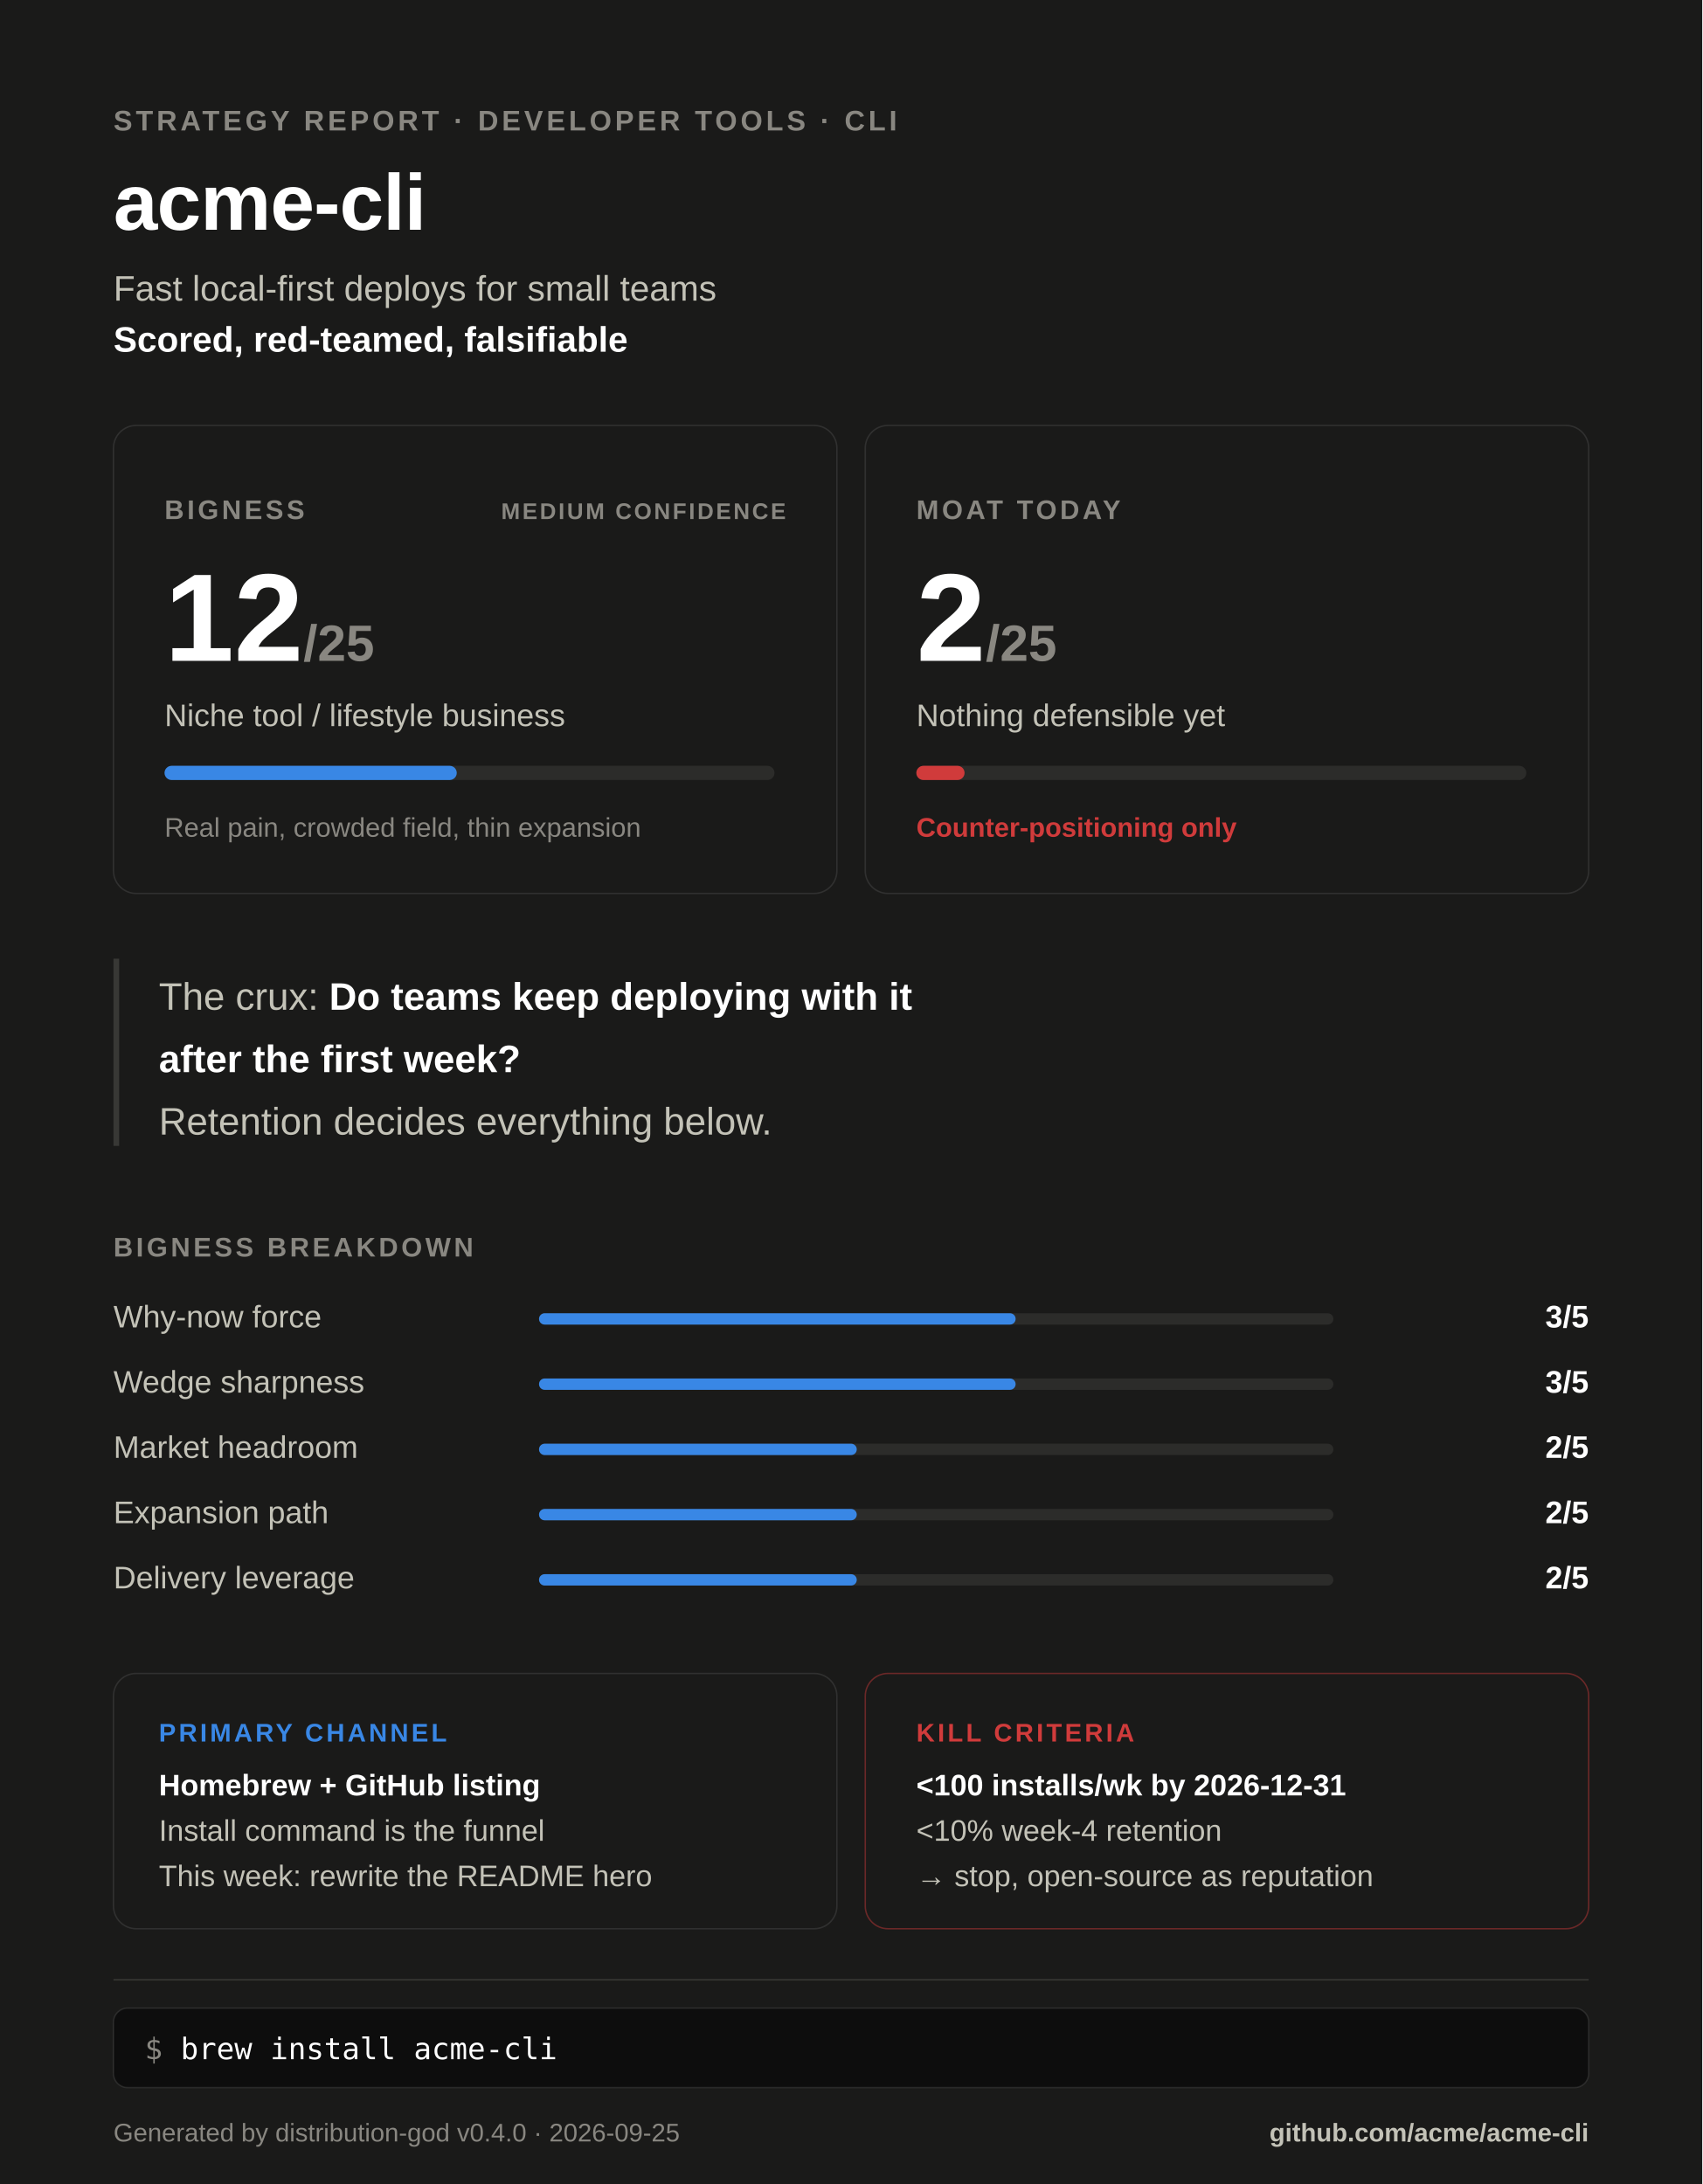
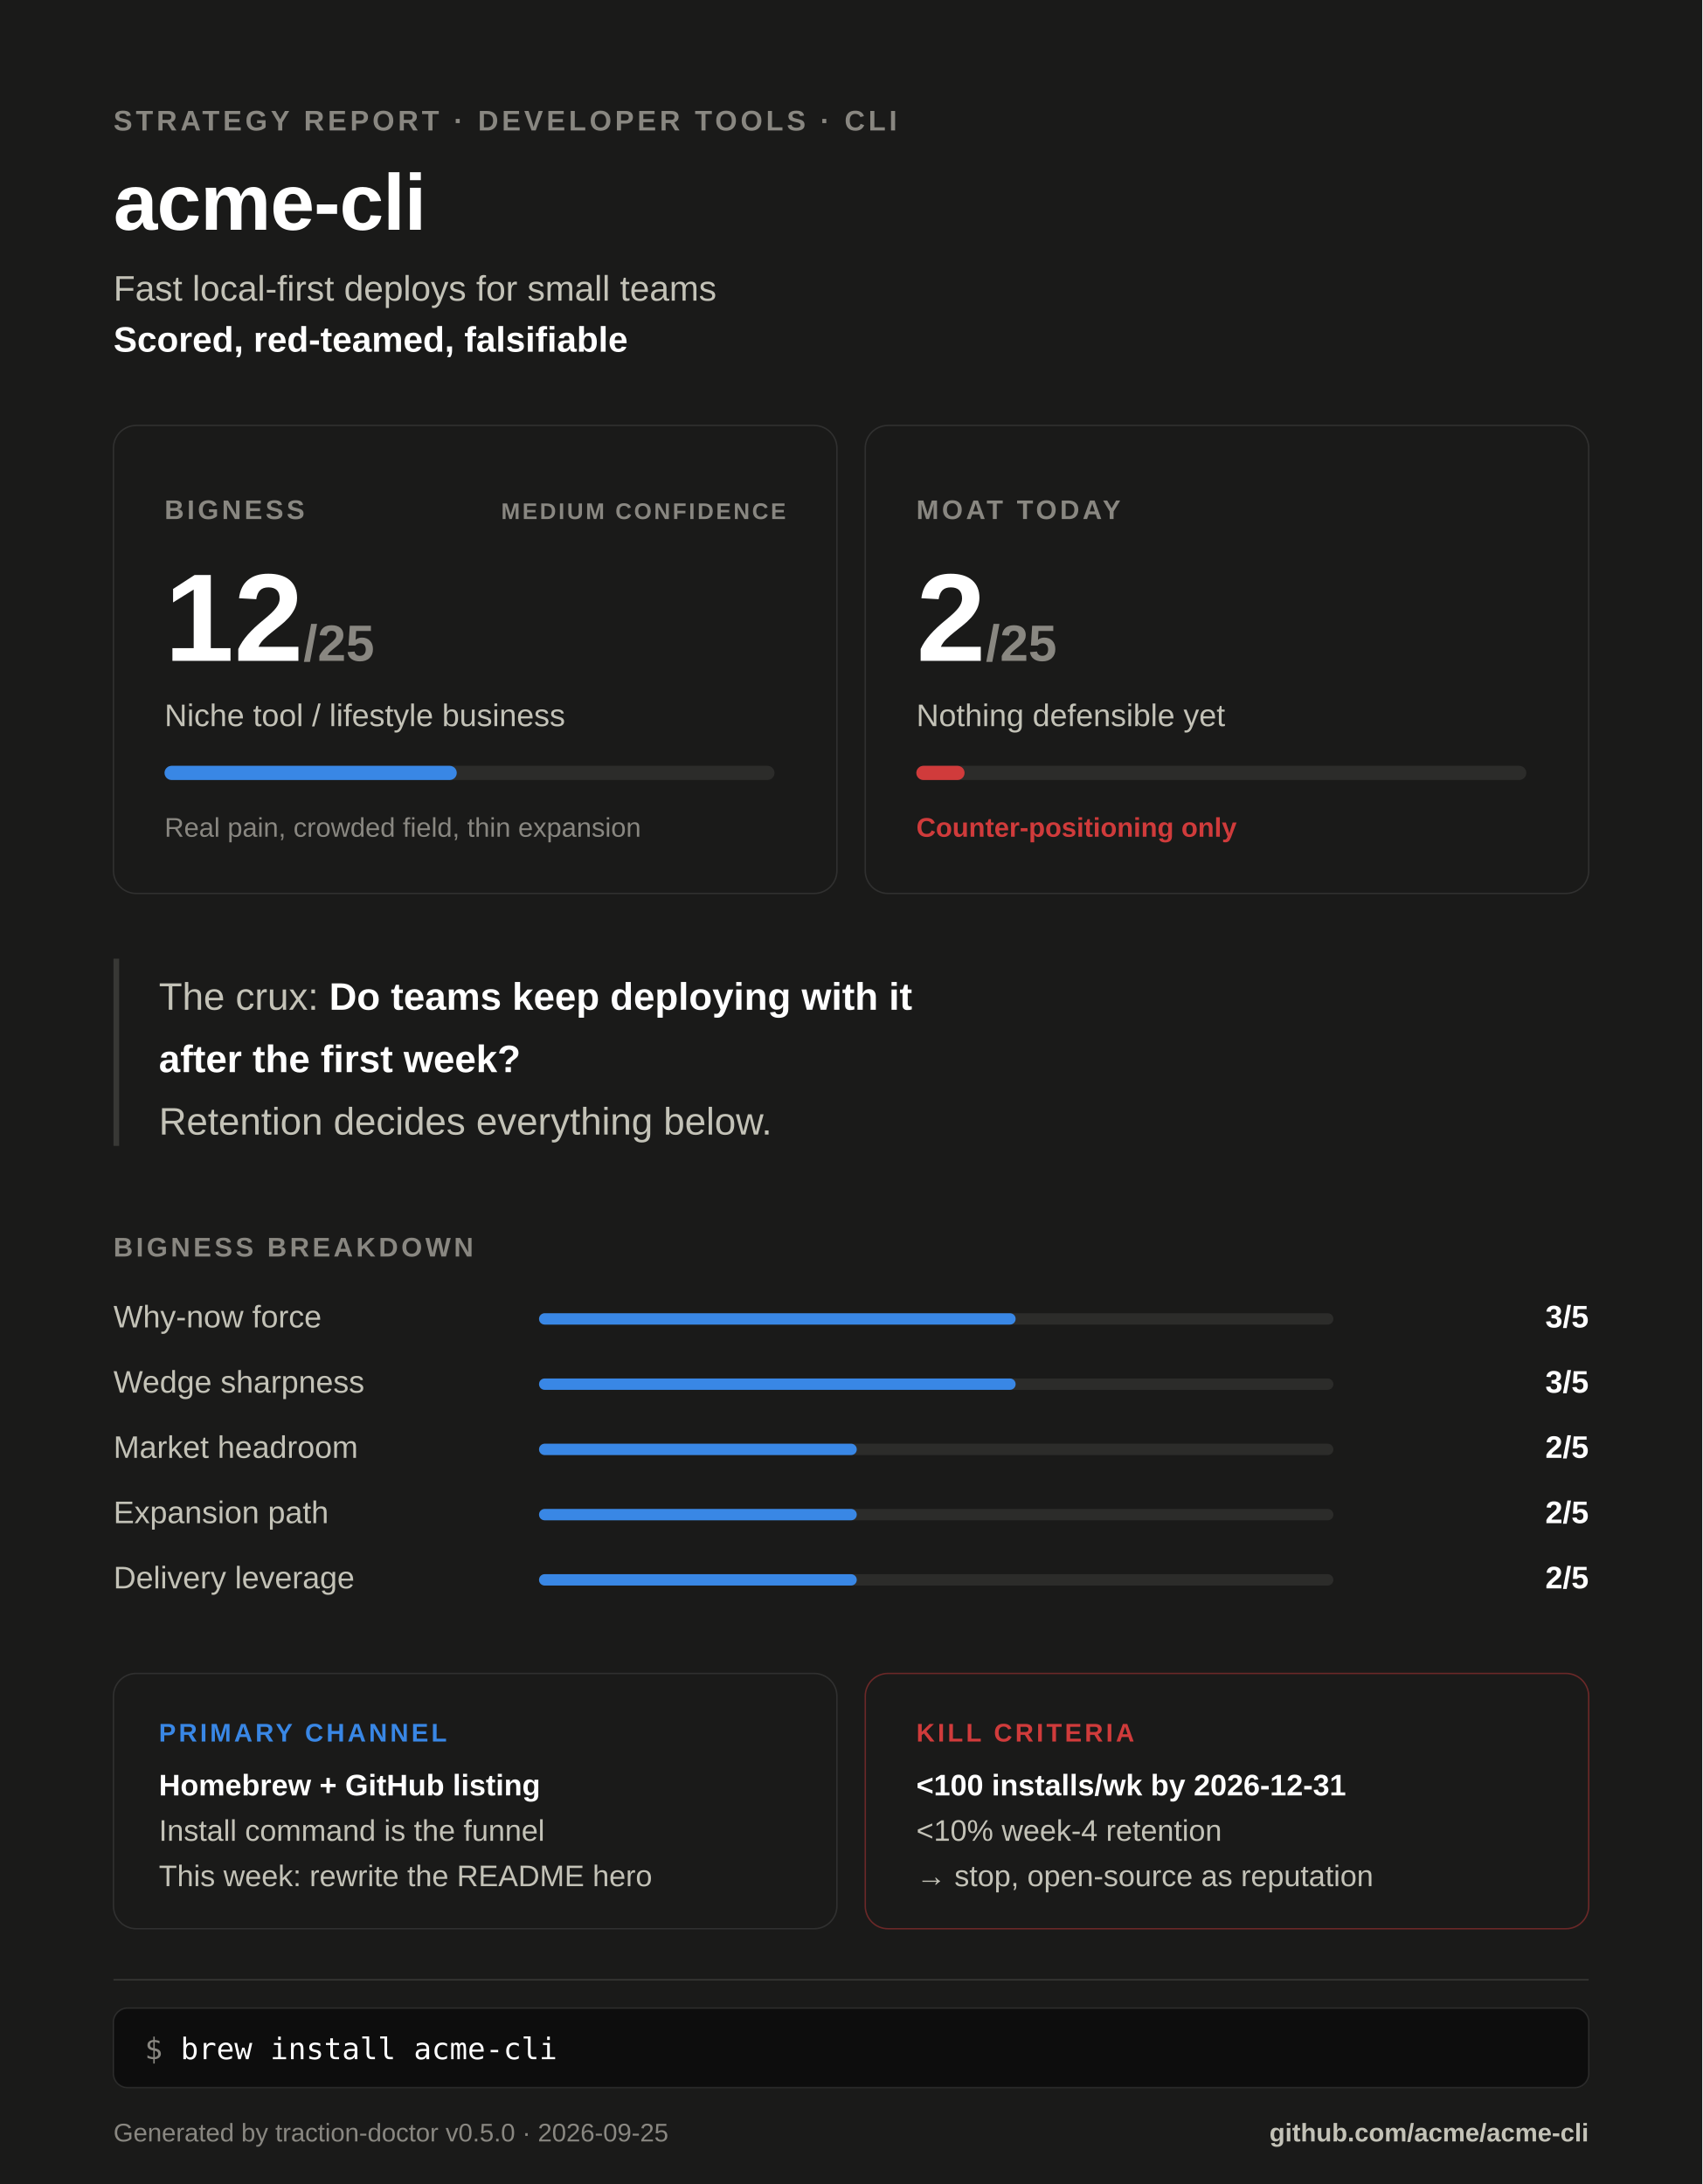
<svg xmlns="http://www.w3.org/2000/svg" viewBox="0 0 1200 1540" width="1200" height="1540" role="img" aria-label="Strategy card for acme-cli: Bigness 12 of 25, Moat 2 of 25">
  <style>
    text { font-family: -apple-system, BlinkMacSystemFont, "Segoe UI", "Helvetica Neue", Arial, "Liberation Sans", sans-serif; }
    .kicker { font-size: 20px; letter-spacing: 2.4px; font-weight: 600; fill: #898781; }
    .h1 { font-size: 56px; font-weight: 750; fill: #ffffff; letter-spacing: -0.5px; }
    .sub { font-size: 25px; fill: #c3c2b7; }
    .sub-b { font-size: 25px; font-weight: 650; fill: #ffffff; }
    .label { font-size: 19px; letter-spacing: 2.2px; font-weight: 600; fill: #898781; }
    .conf { font-size: 16px; letter-spacing: 1.6px; font-weight: 600; fill: #898781; }
    .hero { font-size: 88px; font-weight: 750; fill: #ffffff; }
    .hero-d { font-size: 36px; font-weight: 600; fill: #898781; }
    .band { font-size: 22px; fill: #c3c2b7; }
    .note { font-size: 19px; fill: #898781; }
    .note-c { font-size: 19px; font-weight: 650; fill: #d03b3b; }
    .crux { font-size: 27px; fill: #c3c2b7; }
    .crux-b { font-size: 27px; font-weight: 650; fill: #ffffff; }
    .row { font-size: 22px; fill: #c3c2b7; }
    .num { font-size: 22px; font-weight: 650; fill: #ffffff; }
    .bh-a { font-size: 18px; letter-spacing: 2px; font-weight: 650; fill: #3987e5; }
    .bh-k { font-size: 18px; letter-spacing: 2px; font-weight: 650; fill: #d03b3b; }
    .body { font-size: 21px; fill: #c3c2b7; }
    .body-b { font-size: 21px; font-weight: 650; fill: #ffffff; }
    .mono { font-family: ui-monospace, "SF Mono", Menlo, monospace; font-size: 21px; fill: #ffffff; }
    .mono-d { font-family: ui-monospace, "SF Mono", Menlo, monospace; font-size: 21px; fill: #898781; }
    .fp { font-size: 18px; fill: #898781; }
    .fp-b { font-size: 18px; font-weight: 650; fill: #c3c2b7; }
  </style>
  <rect width="1200" height="1540" fill="#1a1a19" />
  <text x="80" y="92" class="kicker">STRATEGY REPORT · DEVELOPER TOOLS · CLI</text>
  <text x="80" y="162" class="h1">acme-cli</text>
  <text x="80" y="212" class="sub">Fast local-first deploys for small teams</text>
  <text x="80" y="248" class="sub-b">Scored, red-teamed, falsifiable</text>
  <g>
    <rect x="80" y="300" width="510" height="330" rx="16" fill="none" stroke="#ffffff" stroke-opacity="0.10" />
    <text x="116" y="366" class="label">BIGNESS</text>
    <text x="554" y="366" class="conf" text-anchor="end">MEDIUM CONFIDENCE</text>
    <text x="116" y="466" class="hero">12<tspan class="hero-d">/25</tspan>
    </text>
    <text x="116" y="512" class="band">Niche tool / lifestyle business</text>
    <rect x="116" y="540" width="430" height="10" rx="5" fill="#2c2c2a" />
    <rect x="116" y="540" width="206" height="10" rx="5" fill="#3987e5" />
    <text x="116" y="590" class="note">Real pain, crowded field, thin expansion</text>
    <rect x="610" y="300" width="510" height="330" rx="16" fill="none" stroke="#ffffff" stroke-opacity="0.10" />
    <text x="646" y="366" class="label">MOAT TODAY</text>
    <text x="646" y="466" class="hero">2<tspan class="hero-d">/25</tspan>
    </text>
    <text x="646" y="512" class="band">Nothing defensible yet</text>
    <rect x="646" y="540" width="430" height="10" rx="5" fill="#2c2c2a" />
    <rect x="646" y="540" width="34" height="10" rx="5" fill="#d03b3b" />
    <text x="646" y="590" class="note-c">Counter-positioning only</text>
  </g>
  <rect x="80" y="676" width="4" height="132" fill="#383835" />
  <text x="112" y="712" class="crux">The crux: <tspan class="crux-b">Do teams keep deploying with it</tspan>
  </text>
  <text x="112" y="756" class="crux-b">after the first week?</text>
  <text x="112" y="800" class="crux">Retention decides everything below.</text>
  <text x="80" y="886" class="label">BIGNESS BREAKDOWN</text>
  <g>
    <text x="80" y="936" class="row">Why-now force</text>
    <rect x="380" y="926" width="560" height="8" rx="4" fill="#2c2c2a" />
    <rect x="380" y="926" width="336" height="8" rx="4" fill="#3987e5" />
    <text x="1120" y="936" class="num" text-anchor="end">3/5</text>
    <text x="80" y="982" class="row">Wedge sharpness</text>
    <rect x="380" y="972" width="560" height="8" rx="4" fill="#2c2c2a" />
    <rect x="380" y="972" width="336" height="8" rx="4" fill="#3987e5" />
    <text x="1120" y="982" class="num" text-anchor="end">3/5</text>
    <text x="80" y="1028" class="row">Market headroom</text>
    <rect x="380" y="1018" width="560" height="8" rx="4" fill="#2c2c2a" />
    <rect x="380" y="1018" width="224" height="8" rx="4" fill="#3987e5" />
    <text x="1120" y="1028" class="num" text-anchor="end">2/5</text>
    <text x="80" y="1074" class="row">Expansion path</text>
    <rect x="380" y="1064" width="560" height="8" rx="4" fill="#2c2c2a" />
    <rect x="380" y="1064" width="224" height="8" rx="4" fill="#3987e5" />
    <text x="1120" y="1074" class="num" text-anchor="end">2/5</text>
    <text x="80" y="1120" class="row">Delivery leverage</text>
    <rect x="380" y="1110" width="560" height="8" rx="4" fill="#2c2c2a" />
    <rect x="380" y="1110" width="224" height="8" rx="4" fill="#3987e5" />
    <text x="1120" y="1120" class="num" text-anchor="end">2/5</text>
  </g>
  <g>
    <rect x="80" y="1180" width="510" height="180" rx="16" fill="none" stroke="#ffffff" stroke-opacity="0.10" />
    <text x="112" y="1228" class="bh-a">PRIMARY CHANNEL</text>
    <text x="112" y="1266" class="body-b">Homebrew + GitHub listing</text>
    <text x="112" y="1298" class="body">Install command is the funnel</text>
    <text x="112" y="1330" class="body">This week: rewrite the README hero</text>
    <rect x="610" y="1180" width="510" height="180" rx="16" fill="none" stroke="#d03b3b" stroke-opacity="0.45" />
    <text x="646" y="1228" class="bh-k">KILL CRITERIA</text>
    <text x="646" y="1266" class="body-b">&lt;100 installs/wk by 2026-12-31</text>
    <text x="646" y="1298" class="body">&lt;10% week-4 retention</text>
    <text x="646" y="1330" class="body">→ stop, open-source as reputation</text>
  </g>
  <line x1="80" y1="1396" x2="1120" y2="1396" stroke="#383835" />
  <rect x="80" y="1416" width="1040" height="56" rx="10" fill="#0d0d0d" stroke="#ffffff" stroke-opacity="0.10" />
  <text x="102" y="1452" class="mono">
    <tspan class="mono-d">$</tspan> brew install acme-cli</text>
-   <text x="80" y="1510" class="fp">Generated by distribution-god v0.4.0 · 2026-09-25</text>
+   <text x="80" y="1510" class="fp">Generated by traction-doctor v0.5.0 · 2026-09-25</text>
  <text x="1120" y="1510" class="fp-b" text-anchor="end">github.com/acme/acme-cli</text>
</svg>
